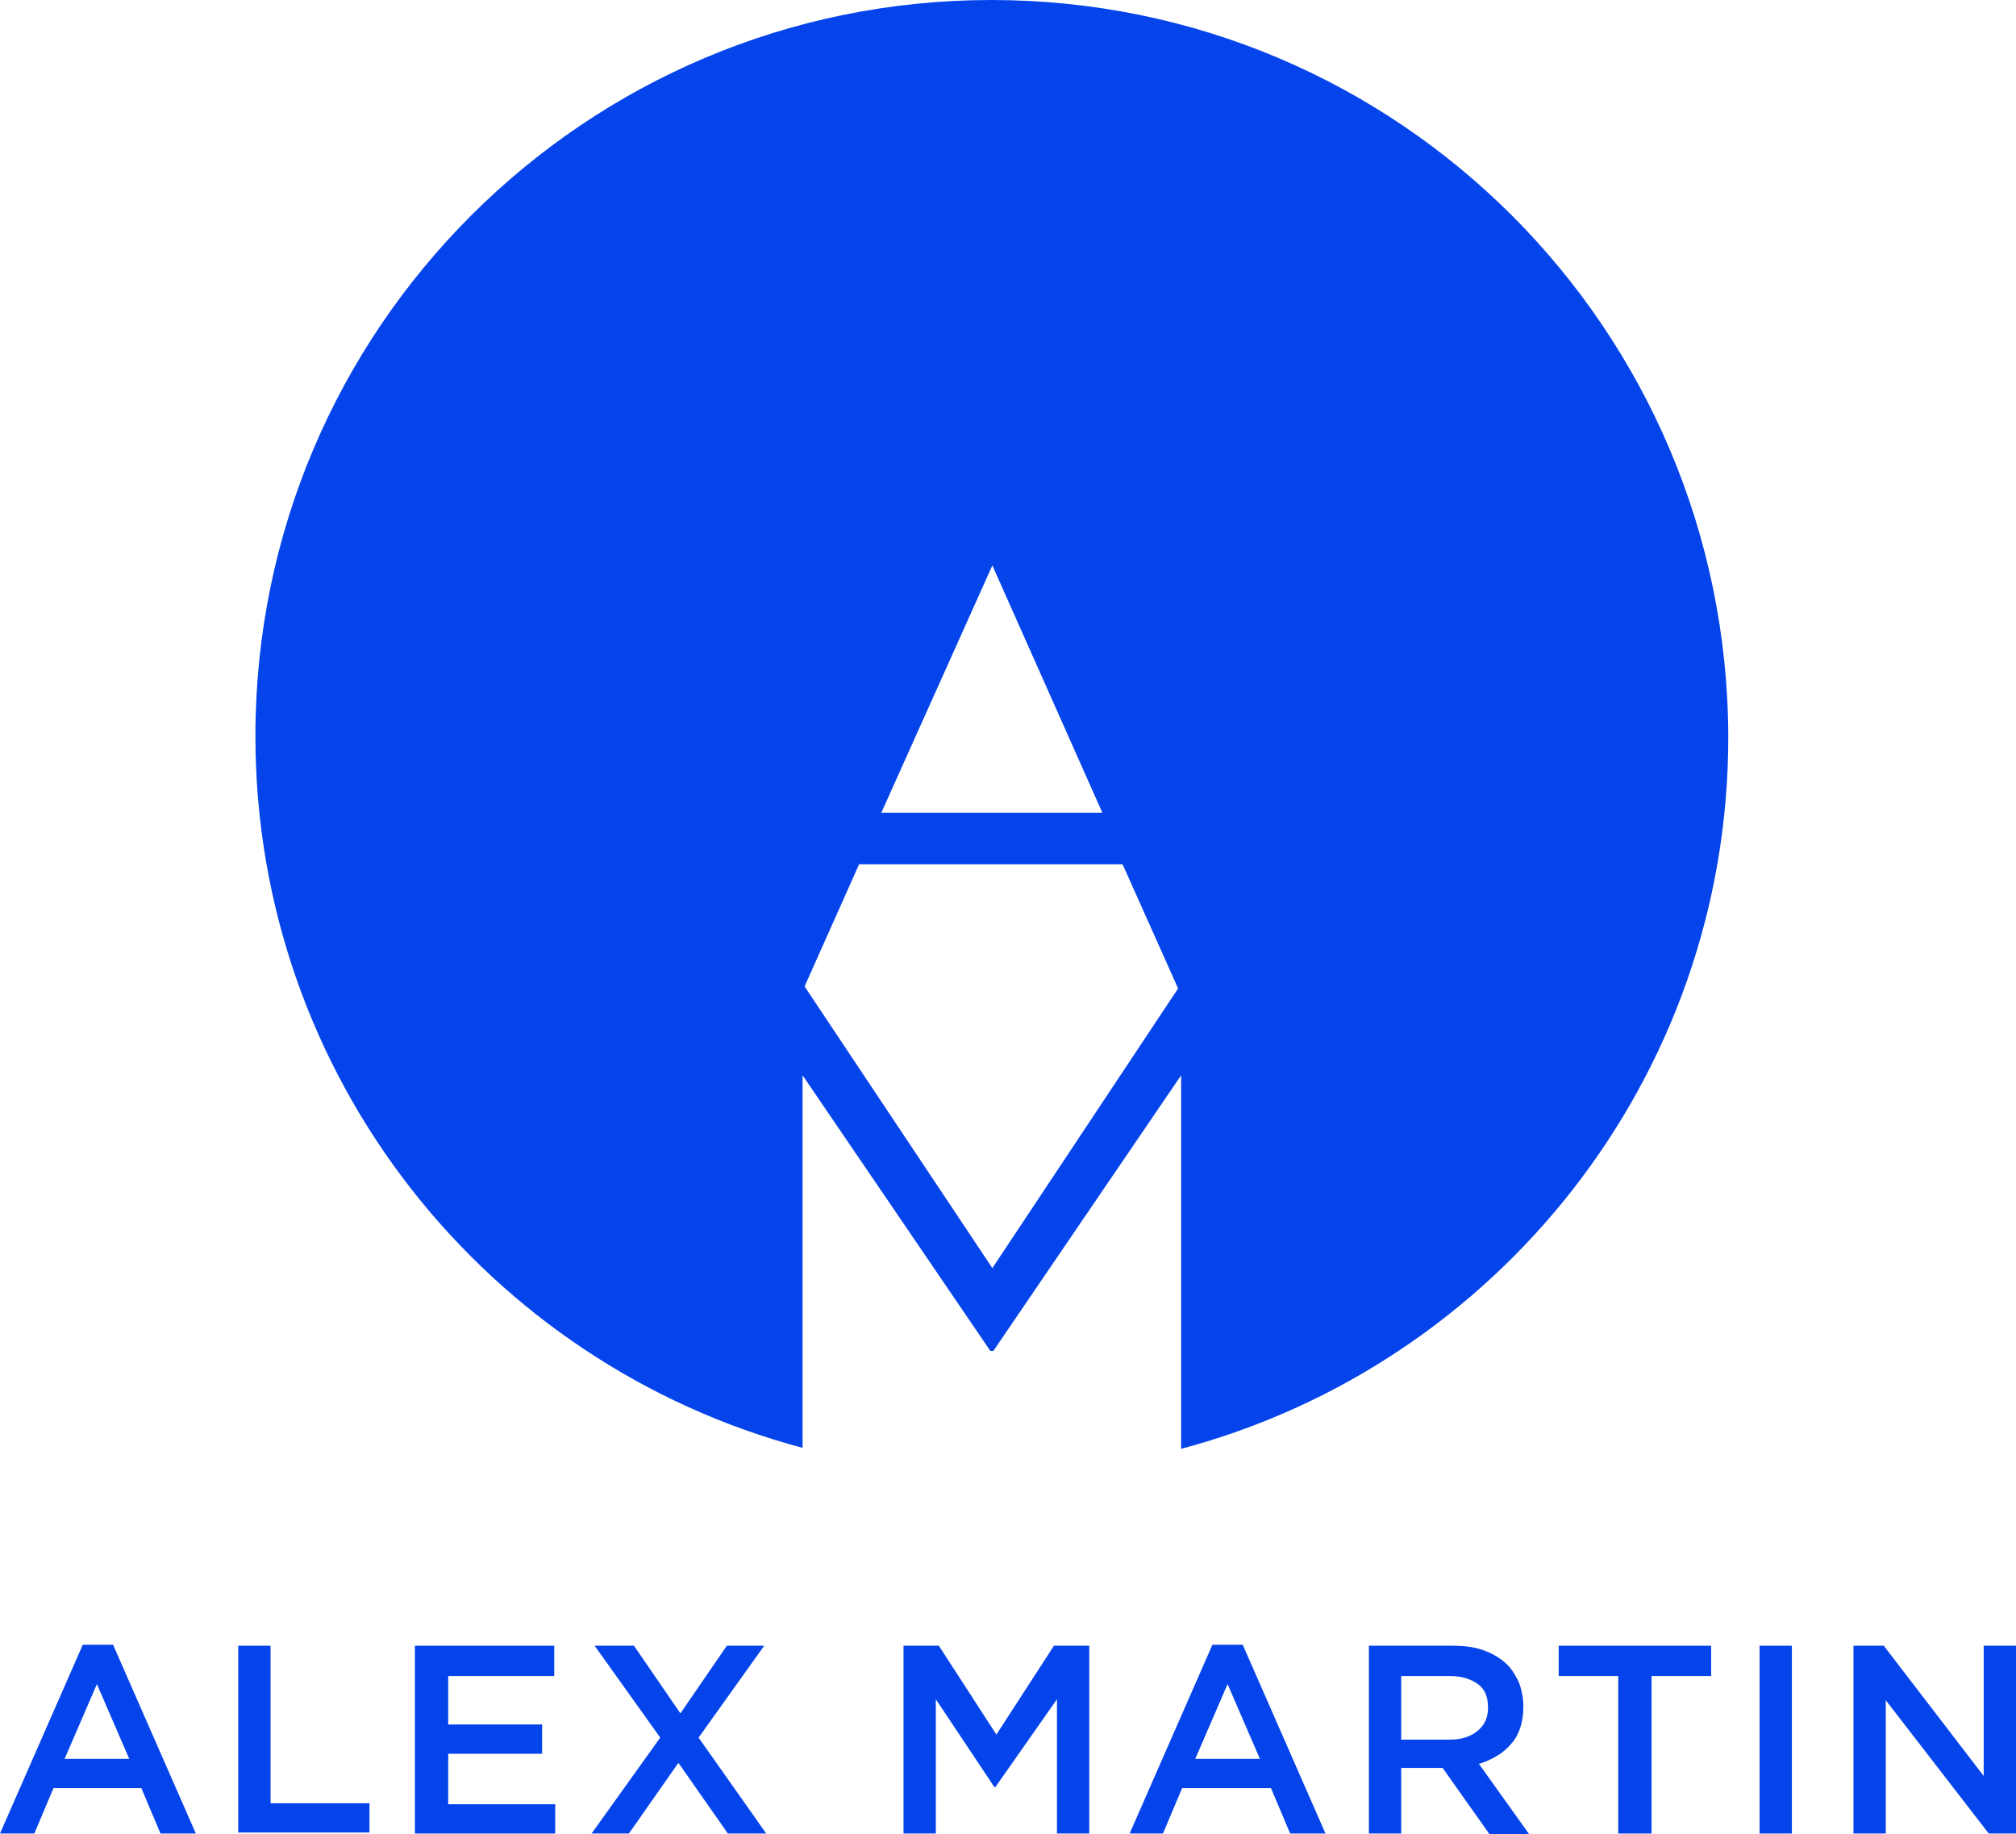
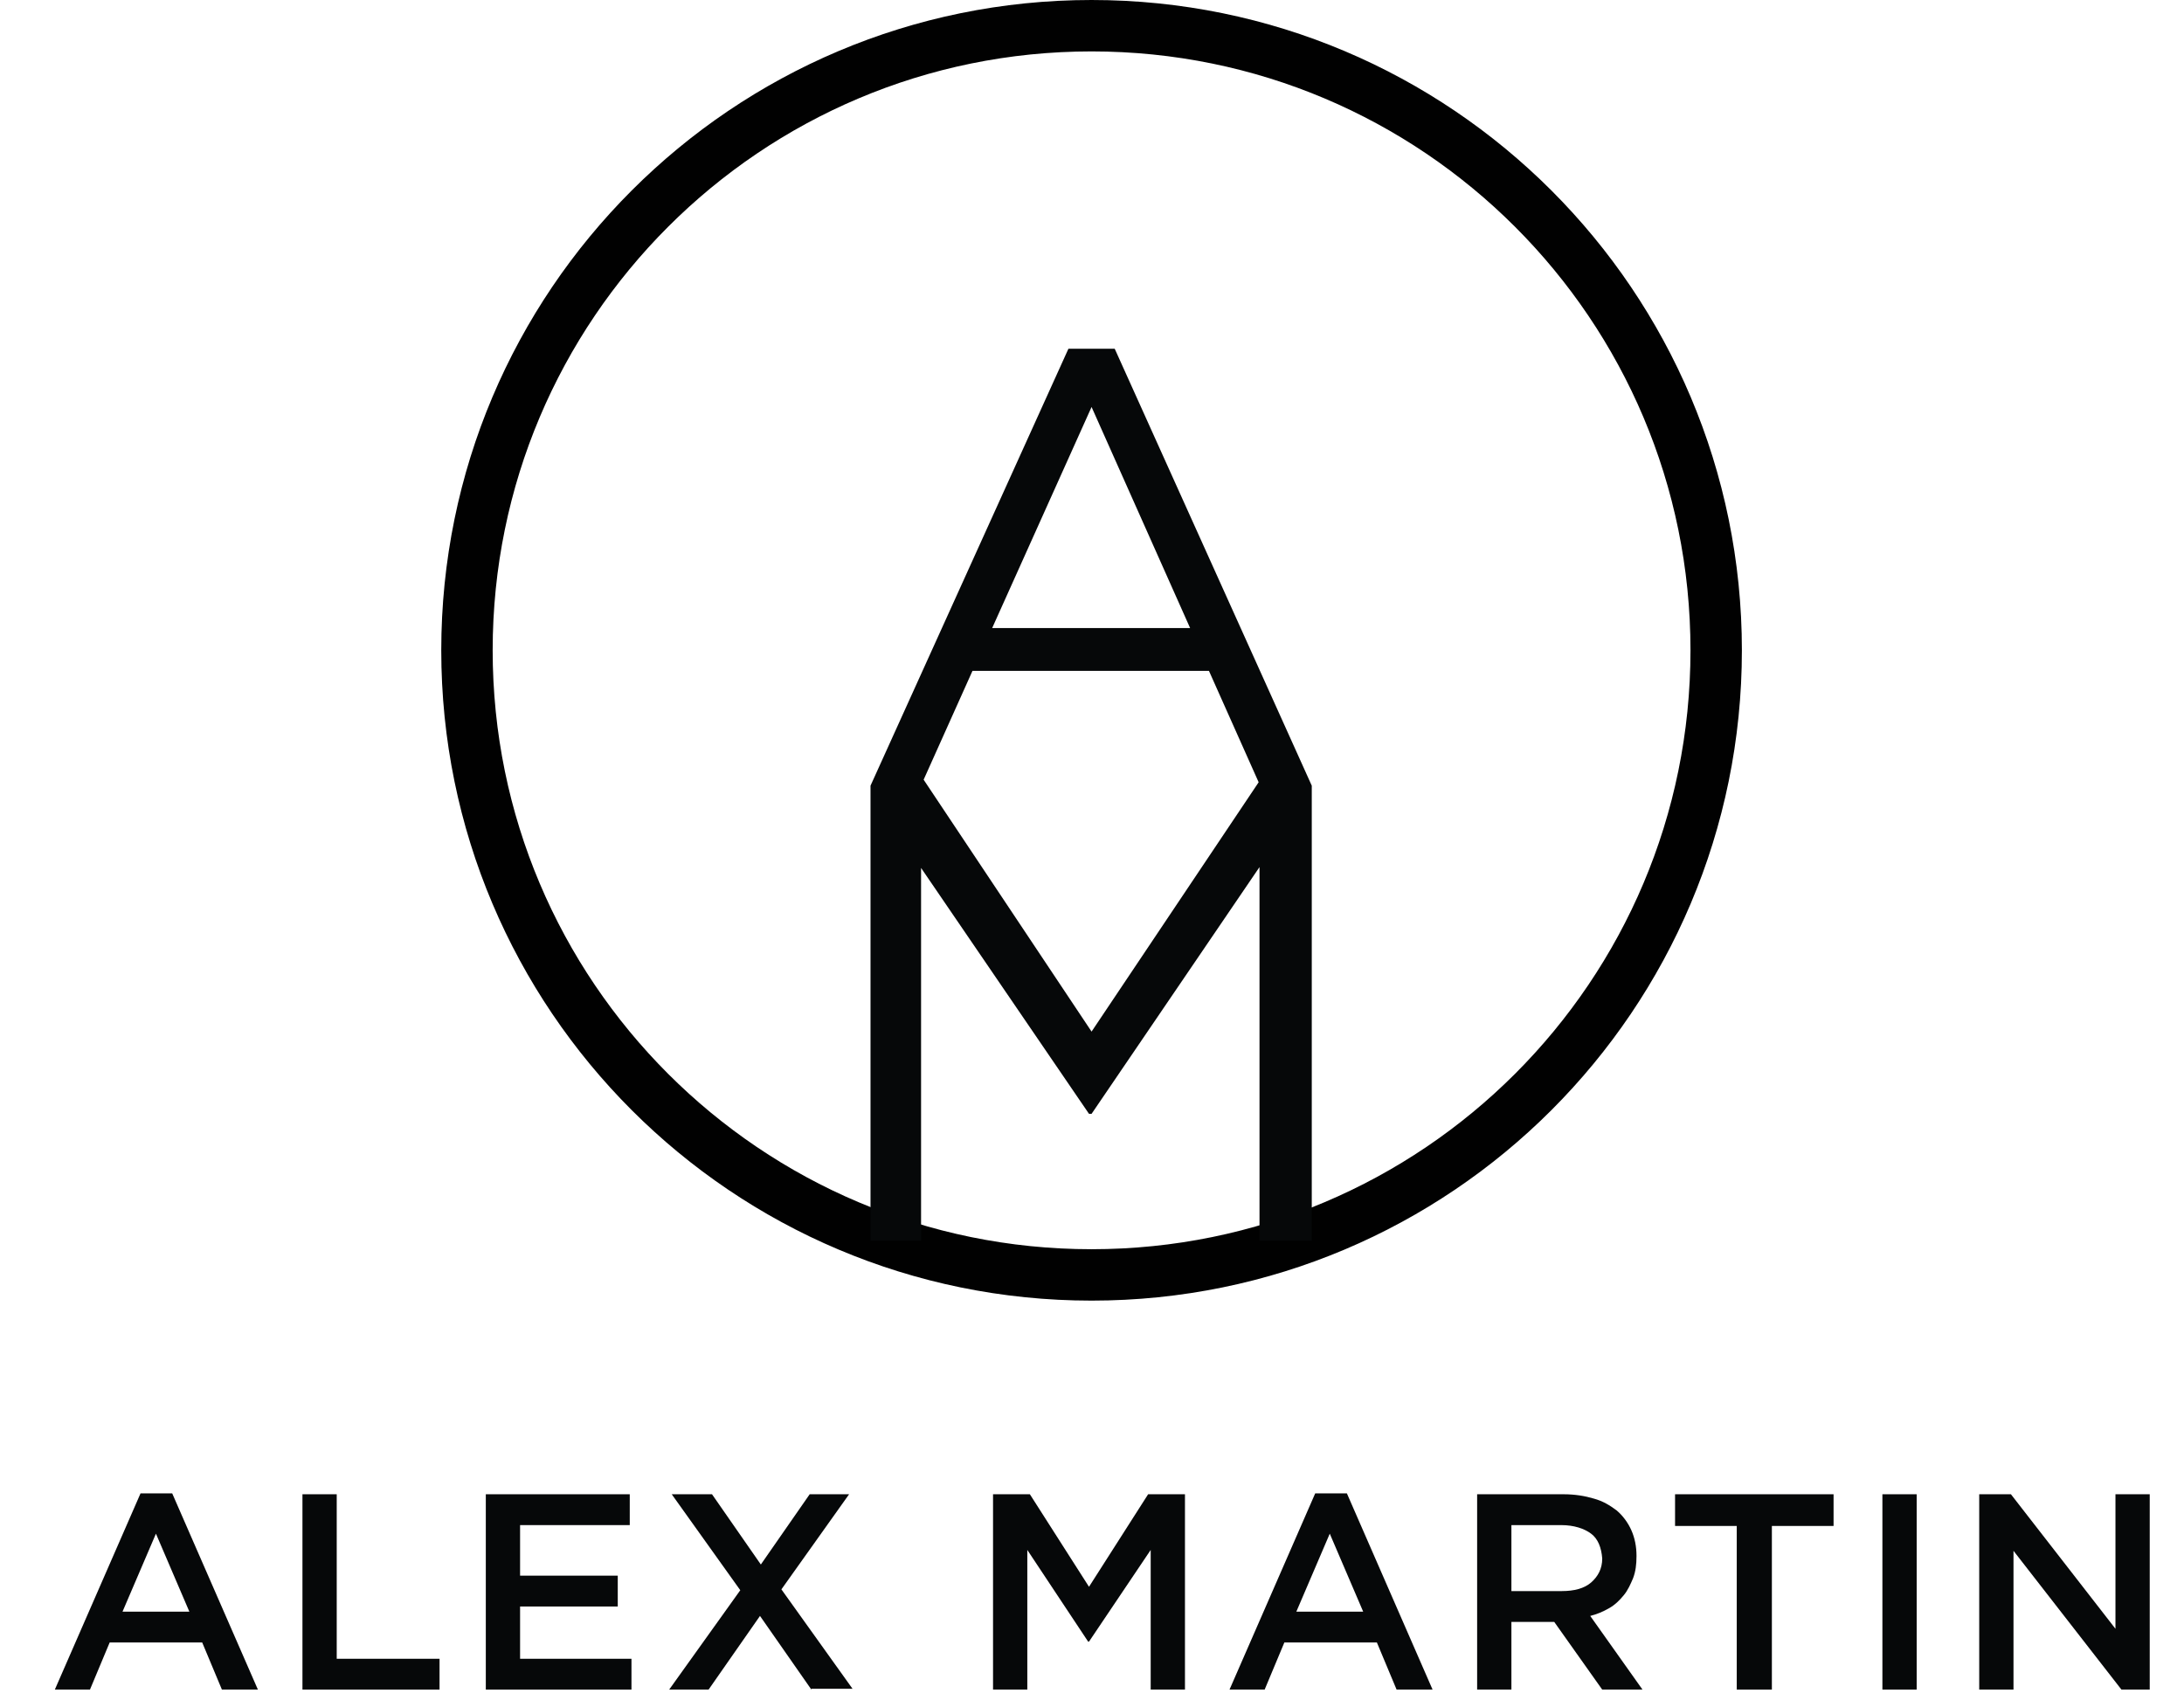
- <svg xmlns="http://www.w3.org/2000/svg" version="1.1" id="Layer_1" x="0px" y="0px" viewBox="0 0 199.7 181.6" enable-background="new 0 0 199.7 181.6" xml:space="preserve">
+ <svg xmlns="http://www.w3.org/2000/svg" version="1.1" id="Layer_1" x="0px" y="0px" viewBox="0 0 254.9 199.2" enable-background="new 0 0 254.9 199.2" xml:space="preserve">
+   <path display="none" fill="none" stroke="#010101" stroke-width="9" stroke-miterlimit="10" d="M429.4-7  c-40.3,0-72.9,32.6-72.9,72.9c0,32.7,21.6,60.4,51.3,69.6c0.6,0.2,1.2,0.4,1.8,0.5c0.5,0.2,1.1,0.3,1.6,0.4c0.5,0.1,1,0.3,1.6,0.4  V101l16.5,24.1h0.2l16.5-24.2v36c0.5-0.1,1.1-0.2,1.6-0.4c1.2-0.3,2.3-0.6,3.5-1c29.7-9.2,51.3-36.9,51.3-69.6  C502.3,25.6,469.7-7,429.4-7z M439,77.4h-19.4l9.7-21.7L439,77.4z M429.4,117L413,92.4l4.8-10.7h23.1l4.8,10.9L429.4,117z" />
  <g>
-     <path fill="#0544EB" d="M19.4,181.6h-3.5l-1.9-4.5H5.3l-1.9,4.5H0l8.2-18.7h3L19.4,181.6z M9.6,166.8l-3.2,7.4h6.4L9.6,166.8z" />
-     <path fill="#0544EB" d="M23.6,163h3.2v15.6h9.8v2.9h-13V163z" />
-     <path fill="#0544EB" d="M54.9,166H44.4v4.8h9.3v2.9h-9.3v5H55v2.9H41.1V163h13.8V166z" />
-     <path fill="#0544EB" d="M72.1,181.6l-4.9-7l-4.9,7h-3.7l6.8-9.5l-6.5-9.1h3.9l4.6,6.7L72,163h3.7l-6.5,9.1l6.7,9.5H72.1z" />
-     <path fill="#0544EB" d="M98.6,177h-0.1l-5.8-8.7v13.3h-3.2V163h3.5l5.7,8.8l5.7-8.8h3.5v18.6h-3.2v-13.3L98.6,177z" />
-     <path fill="#0544EB" d="M131.3,181.6h-3.5l-1.9-4.5h-8.8l-1.9,4.5h-3.3l8.2-18.7h3L131.3,181.6z M121.6,166.8l-3.2,7.4h6.4   L121.6,166.8z" />
-     <path fill="#0544EB" d="M147.5,181.6l-4.6-6.5h-4.1v6.5h-3.2V163h8.3c1.1,0,2,0.1,2.9,0.4c0.9,0.3,1.6,0.7,2.2,1.2   c0.6,0.5,1,1.1,1.4,1.9c0.3,0.7,0.5,1.6,0.5,2.5c0,0.8-0.1,1.5-0.3,2.1c-0.2,0.6-0.5,1.2-0.9,1.6c-0.4,0.5-0.9,0.9-1.4,1.2   c-0.5,0.3-1.1,0.6-1.8,0.8l5,7H147.5z M146.4,166.8c-0.7-0.5-1.6-0.8-2.8-0.8h-4.8v6.3h4.8c1.2,0,2.1-0.3,2.8-0.9s1-1.3,1-2.3   C147.4,168.1,147.1,167.3,146.4,166.8z" />
-     <path fill="#0544EB" d="M163.6,181.6h-3.3V166h-5.9v-3h15.1v3h-5.9V181.6z" />
-     <path fill="#0544EB" d="M177.5,163v18.6h-3.2V163H177.5z" />
-     <path fill="#0544EB" d="M196.5,163h3.2v18.6H197l-10.2-13.2v13.2h-3.2V163h3l9.9,12.9V163z" />
+     <path fill="#060809" d="M30.1,197.2h-4.2l-2.3-5.5H12.8l-2.3,5.5H6.4l10-22.9h3.7L30.1,197.2z M18.2,179l-3.9,9.1h7.8L18.2,179z" />
+     <path fill="#060809" d="M35.3,174.4h4v19.2h12v3.6H35.3V174.4z" />
+     <path fill="#060809" d="M73.6,178H60.7v5.9h11.4v3.6H60.7v6.1h13v3.6h-17v-22.8h16.8V178z" />
+     <path fill="#060809" d="M94.7,197.2l-6-8.6l-6,8.6h-4.6l8.3-11.6l-8-11.2h4.7l5.7,8.2l5.7-8.2h4.6l-7.9,11.1l8.3,11.6H94.7z" />
+     <path fill="#060809" d="M127.1,191.6H127l-7.1-10.7v16.3h-4v-22.8h4.3l6.9,10.8l6.9-10.8h4.3v22.8h-4v-16.3L127.1,191.6z" />
+     <path fill="#060809" d="M167.2,197.2h-4.2l-2.3-5.5h-10.8l-2.3,5.5h-4.1l10-22.9h3.7L167.2,197.2z M155.2,179l-3.9,9.1h7.8   L155.2,179z" />
+     <path fill="#060809" d="M187,197.2l-5.6-7.9h-5v7.9h-4v-22.8h10.1c1.3,0,2.5,0.2,3.5,0.5c1.1,0.3,1.9,0.8,2.7,1.4   c0.7,0.6,1.3,1.4,1.7,2.3c0.4,0.9,0.6,1.9,0.6,3c0,1-0.1,1.8-0.4,2.6c-0.3,0.7-0.6,1.4-1.1,2c-0.5,0.6-1,1.1-1.7,1.5   c-0.7,0.4-1.4,0.7-2.2,0.9l6.1,8.6H187z M185.7,179c-0.8-0.6-2-1-3.5-1h-5.8v7.7h5.9c1.4,0,2.6-0.3,3.4-1c0.8-0.7,1.3-1.6,1.3-2.8   C186.9,180.6,186.5,179.6,185.7,179z" />
+     <path fill="#060809" d="M206.7,197.2h-4v-19.1h-7.2v-3.7h18.5v3.7h-7.2V197.2z" />
+     <path fill="#060809" d="M223.7,174.4v22.8h-4v-22.8H223.7z" />
+     <path fill="#060809" d="M246.9,174.4h4v22.8h-3.3L235,181v16.2h-4v-22.8h3.7l12.2,15.7V174.4z" />
  </g>
-   <path fill="#0544EB" d="M98.2,0C58,0,25.3,32.6,25.3,72.9c0,33.8,23,62.2,54.2,70.5v-36.9l18.6,27.3h0.3l18.6-27.3v37  c31.2-8.3,54.2-36.7,54.2-70.5C171.1,32.6,138.5,0,98.2,0z M98.3,56l10.9,24.5H87.3L98.3,56z M98.3,125.6L79.7,97.7l5.4-12.1h26.1  l5.5,12.3L98.3,125.6z" />
+   <circle fill="none" stroke="#010101" stroke-width="6" stroke-miterlimit="10" cx="127.4" cy="75.9" r="72.9" />
+   <path fill="#060809" d="M130.1,40.7h-5.4l-23.1,51v53.1h5.9v-43.5l19.6,28.7h0.3l19.6-28.8v43.6h6.1V91.7L130.1,40.7z M127.4,47.5  l11.5,25.8h-23.1L127.4,47.5z M127.4,120.4l-19.6-29.4l5.7-12.7h27.6l5.8,13L127.4,120.4z" />
+   <path display="none" fill="none" stroke="#010101" stroke-width="9" stroke-miterlimit="10" d="M429.4-7  c-40.3,0-72.9,32.6-72.9,72.9c0,32.7,21.6,60.4,51.3,69.6c0.6,0.2,1.2,0.4,1.8,0.5c0.5,0.2,1.1,0.3,1.6,0.4c0.5,0.1,1,0.3,1.6,0.4  V101l16.5,24.1h0.2l16.5-24.2v36c0.5-0.1,1.1-0.2,1.6-0.4c1.2-0.3,2.3-0.6,3.5-1c29.7-9.2,51.3-36.9,51.3-69.6  C502.3,25.6,469.7-7,429.4-7z M439,77.4h-19.4l9.7-21.7L439,77.4z M429.4,117L413,92.4l4.8-10.7h23.1l4.8,10.9L429.4,117z" />
+   <g>
+ </g>
+   <g>
+ </g>
+   <g>
+ </g>
+   <g>
+ </g>
+   <g>
+ </g>
+   <g>
+ </g>
</svg>
